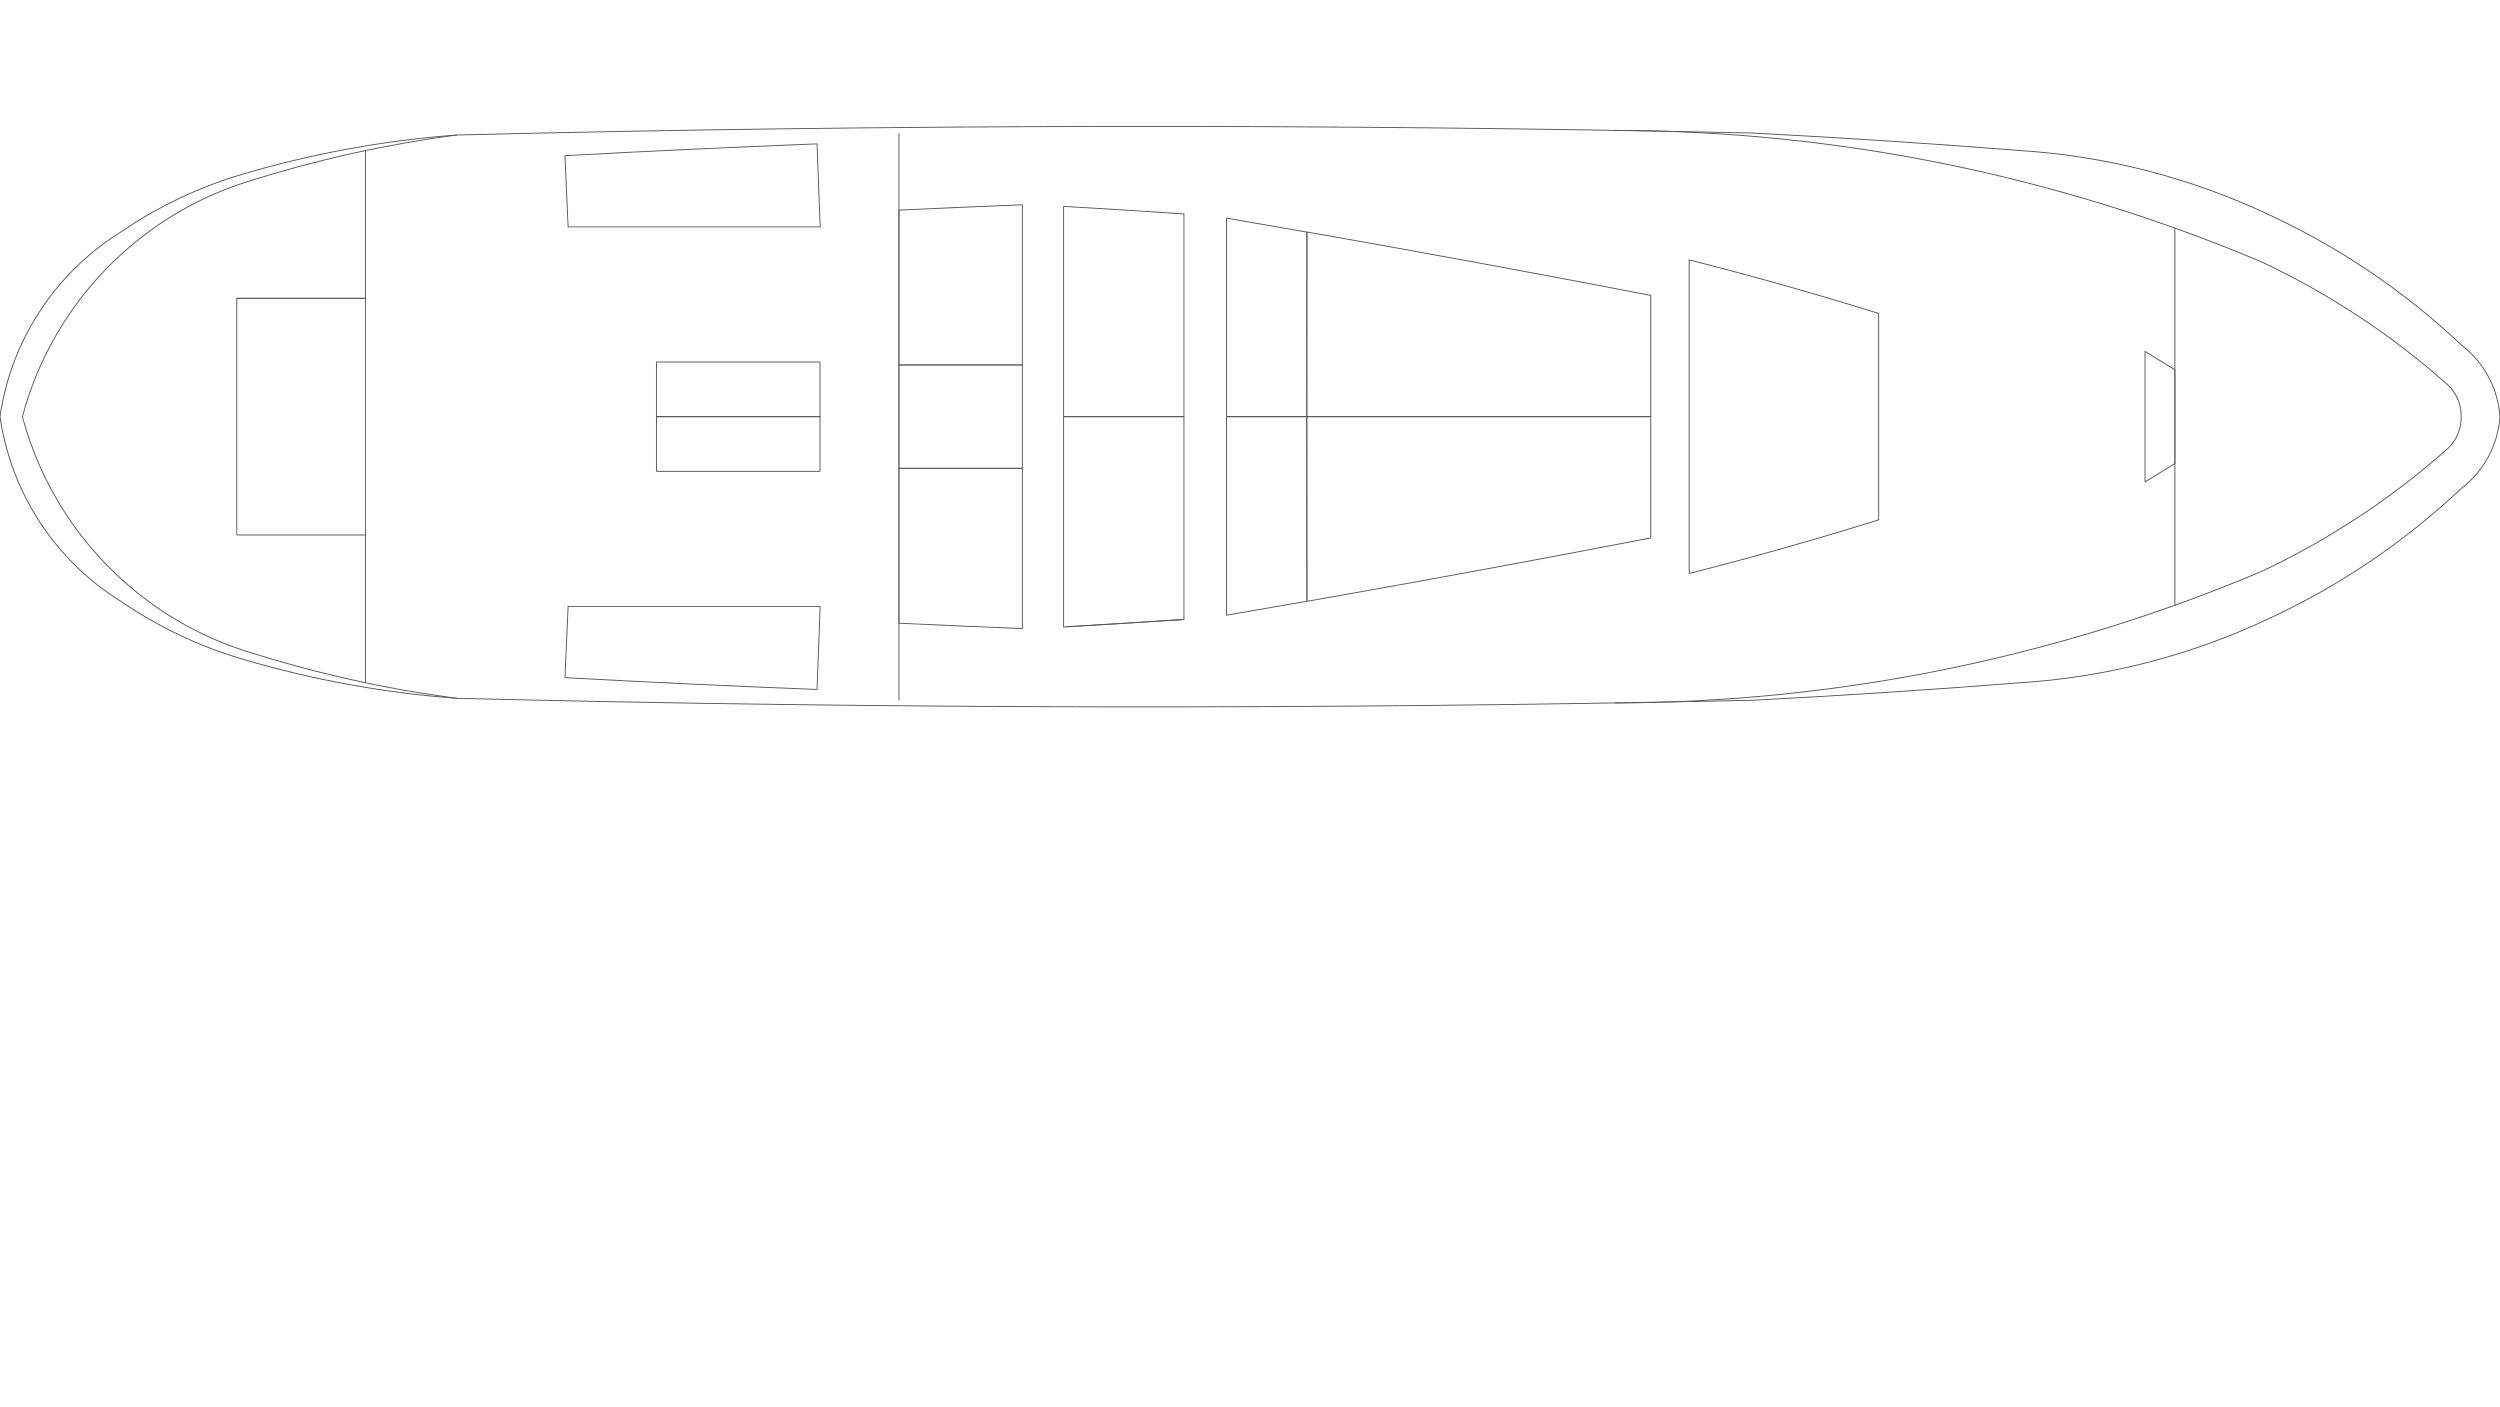
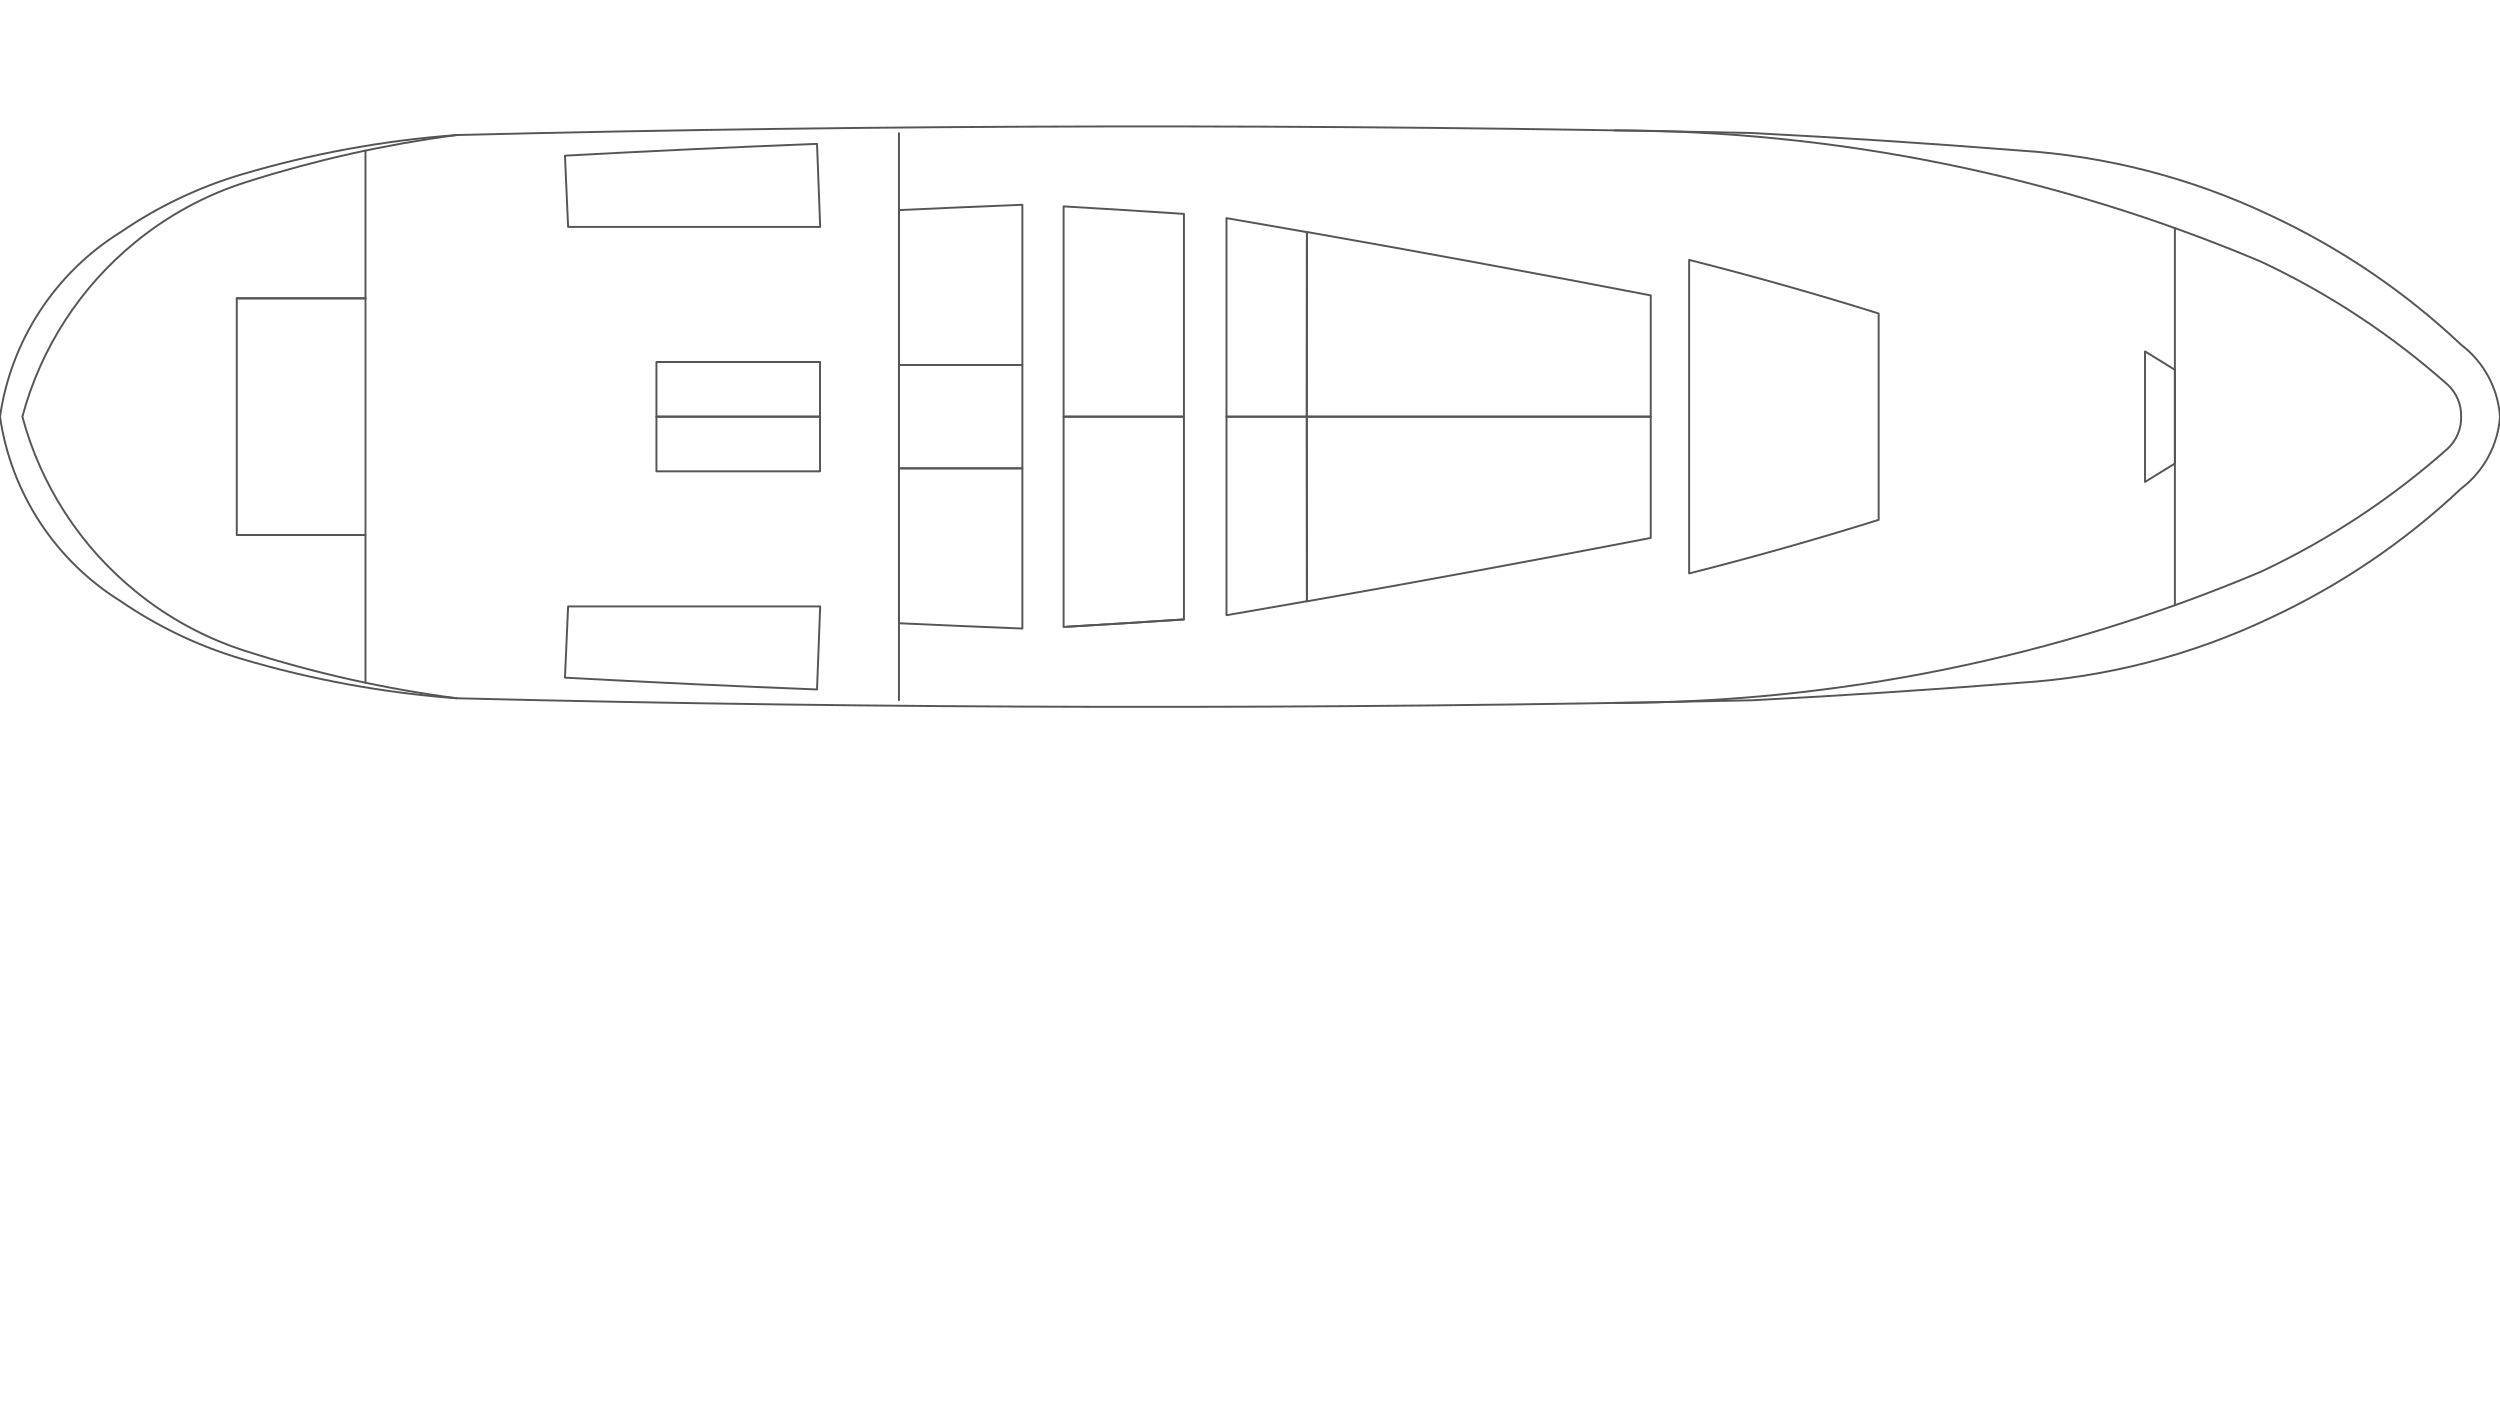
<svg xmlns="http://www.w3.org/2000/svg" version="1.1" id="TankObjects" x="0px" y="0px" width="820px" viewBox="0 220 1920 1080" style="enable-background:new 0 220 1920 1080;" xml:space="preserve">
  <g id="LWPOLYLINE">
-     <path style="fill:none;stroke:#555555;stroke-width:0.709;stroke-linecap:round;stroke-linejoin:round;stroke-miterlimit:10;" d="M350.65,323.73c-55.87,4.13-111.13,14.25-164.85,30.17c-33.15,9.83-64.55,24.79-93.06,44.33   C42.42,429.49,8.48,481.37,0,540c8.48,58.63,42.42,110.51,92.74,141.77c28.52,19.55,59.92,34.5,93.06,44.33   c53.71,15.92,108.98,26.03,164.85,30.17" />
+     <path style="fill:none;stroke:#555555;stroke-width:1.5;stroke-linecap:round;stroke-linejoin:round;stroke-miterlimit:10;" d="M350.65,323.73c-55.87,4.13-111.13,14.25-164.85,30.17c-33.15,9.83-64.55,24.79-93.06,44.33   C42.42,429.49,8.48,481.37,0,540c8.48,58.63,42.42,110.51,92.74,141.77c28.52,19.55,59.92,34.5,93.06,44.33   c53.71,15.92,108.98,26.03,164.85,30.17" />
  </g>
  <g id="LWPOLYLINE_00000058581308826886539120000011617269610956180361_">
-     <path style="fill:none;stroke:#555555;stroke-width:0.709;stroke-linecap:round;stroke-linejoin:round;stroke-miterlimit:10;" d="M1240.15,759.86c170.48-0.28,339.2-34.54,496.28-100.8c52.15-24.5,100.5-56.38,143.56-94.67   c6.69-6.32,10.39-15.19,10.17-24.39c0.22-9.2-3.47-18.07-10.17-24.39c-43.06-38.29-91.41-70.17-143.56-94.67   c-157.08-66.25-325.8-100.52-496.28-100.8" />
+     <path style="fill:none;stroke:#555555;stroke-width:1.5;stroke-linecap:round;stroke-linejoin:round;stroke-miterlimit:10;" d="M1240.15,759.86c170.48-0.28,339.2-34.54,496.28-100.8c52.15-24.5,100.5-56.38,143.56-94.67   c6.69-6.32,10.39-15.19,10.17-24.39c0.22-9.2-3.47-18.07-10.17-24.39c-43.06-38.29-91.41-70.17-143.56-94.67   c-157.08-66.25-325.8-100.52-496.28-100.8" />
  </g>
  <g id="LWPOLYLINE_00000049185583700971298810000000494918455400680377_">
-     <path style="fill:none;stroke:#555555;stroke-width:0.709;stroke-linecap:round;stroke-linejoin:round;stroke-miterlimit:10;" d="M1743.03,694.85c54.08-25.11,103.76-58.76,147.15-99.65c17.42-13.26,28.28-33.37,29.81-55.21   c-1.53-21.83-12.4-41.95-29.81-55.21c-43.39-40.89-93.08-74.54-147.15-99.65c-60.32-28.56-125.52-45.37-192.13-49.55   c-68.34-5.4-136.74-9.87-205.2-13.41c-331.65-7.25-663.43-6.73-995.06,1.54c-54.83,7.22-108.91,19.31-161.59,36.14   c-31.05,9.84-59.94,25.51-85.14,46.15C61.63,440.45,31.28,487.33,17.19,540c14.09,52.67,44.44,99.55,86.72,133.98   c25.2,20.64,54.09,36.3,85.14,46.15c52.68,16.83,106.76,28.93,161.59,36.14c331.63,8.28,663.41,8.79,995.06,1.54   c68.46-3.54,136.87-8.01,205.2-13.41C1617.51,740.23,1682.71,723.41,1743.03,694.85z" />
+     <path style="fill:none;stroke:#555555;stroke-width:1.5;stroke-linecap:round;stroke-linejoin:round;stroke-miterlimit:10;" d="M1743.03,694.85c54.08-25.11,103.76-58.76,147.15-99.65c17.42-13.26,28.28-33.37,29.81-55.21   c-1.53-21.83-12.4-41.95-29.81-55.21c-43.39-40.89-93.08-74.54-147.15-99.65c-60.32-28.56-125.52-45.37-192.13-49.55   c-68.34-5.4-136.74-9.87-205.2-13.41c-331.65-7.25-663.43-6.73-995.06,1.54c-54.83,7.22-108.91,19.31-161.59,36.14   c-31.05,9.84-59.94,25.51-85.14,46.15C61.63,440.45,31.28,487.33,17.19,540c14.09,52.67,44.44,99.55,86.72,133.98   c25.2,20.64,54.09,36.3,85.14,46.15c52.68,16.83,106.76,28.93,161.59,36.14c331.63,8.28,663.41,8.79,995.06,1.54   c68.46-3.54,136.87-8.01,205.2-13.41C1617.51,740.23,1682.71,723.41,1743.03,694.85z" />
  </g>
  <g id="LWPOLYLINE_00000182488011214419002030000012523529163317237633_">
-     <line style="fill:none;stroke:#555555;stroke-width:0.709;stroke-linecap:round;stroke-linejoin:round;stroke-miterlimit:10;" x1="280.68" y1="449.12" x2="181.84" y2="449.12" />
+     <line style="fill:none;stroke:#555555;stroke-width:1.5;stroke-linecap:round;stroke-linejoin:round;stroke-miterlimit:10;" x1="280.68" y1="449.12" x2="181.84" y2="449.12" />
  </g>
  <g id="LWPOLYLINE_00000011744854395037850180000010184801194537535918_">
-     <path style="fill:rgba(255, 255, 255, 0.1);stroke:#555555;stroke-width:0.709;stroke-linecap:round;stroke-linejoin:round;stroke-miterlimit:10;" d="M433.88,339.56l2.43,54.7H629.9l-2.43-63.77C562.92,333.01,498.38,336.04,433.88,339.56z" />
+     <path style="fill:rgba(255, 255, 255, 0.1);stroke:#555555;stroke-width:1.5;stroke-linecap:round;stroke-linejoin:round;stroke-miterlimit:10;" d="M433.88,339.56l2.43,54.7H629.9l-2.43-63.77C562.92,333.01,498.38,336.04,433.88,339.56z" />
  </g>
  <g id="LWPOLYLINE_00000152960313462614228700000004227186016475238324_">
-     <path style="fill:rgba(255, 255, 255, 0.1);stroke:#555555;stroke-width:0.709;stroke-linecap:round;stroke-linejoin:round;stroke-miterlimit:10;" d="M690.4,381.36V500.3h94.78V377.28C753.59,378.52,721.99,379.88,690.4,381.36" />
+     <path style="fill:rgba(255, 255, 255, 0.1);stroke:#555555;stroke-width:1.5;stroke-linecap:round;stroke-linejoin:round;stroke-miterlimit:10;" d="M690.4,381.36V500.3h94.78V377.28C753.59,378.52,721.99,379.88,690.4,381.36" />
  </g>
  <g id="LWPOLYLINE_00000062897798488382764560000018237005056494698141_">
-     <line style="fill:none;stroke:#555555;stroke-width:0.709;stroke-linecap:round;stroke-linejoin:round;stroke-miterlimit:10;" x1="280.68" y1="744.33" x2="280.68" y2="335.67" />
+     <line style="fill:none;stroke:#555555;stroke-width:1.5;stroke-linecap:round;stroke-linejoin:round;stroke-miterlimit:10;" x1="280.68" y1="744.33" x2="280.68" y2="335.67" />
  </g>
  <g id="LWPOLYLINE_00000018924820510351021490000013751632558574855326_">
-     <polyline style="fill: rgba(255, 255, 255, 0.1);stroke:#555555;stroke-width:0.709;stroke-linecap:round;stroke-linejoin:round;stroke-miterlimit:10;" points="280.68,630.88 181.84,630.88 181.84,449.12 280.68, 449.12 " />
+     <polyline style="fill: rgba(255, 255, 255, 0.1);stroke:#555555;stroke-width:1.5;stroke-linecap:round;stroke-linejoin:round;stroke-miterlimit:10;" points="280.68,630.88 181.84,630.88 181.84,449.12 280.68, 449.12 " />
  </g>
  <g id="LWPOLYLINE_00000143617622758410855490000016404319947897207467_">
-     <line style="fill:none;stroke:#555555;stroke-width:0.709;stroke-linecap:round;stroke-linejoin:round;stroke-miterlimit:10;" x1="690.4" y1="757.71" x2="690.4" y2="322.29" />
+     <line style="fill:none;stroke:#555555;stroke-width:1.5;stroke-linecap:round;stroke-linejoin:round;stroke-miterlimit:10;" x1="690.4" y1="757.71" x2="690.4" y2="322.29" />
  </g>
  <g id="LWPOLYLINE_00000109006417904145530330000011309817942201678498_">
-     <path style="fill:rgba(255, 255, 255, 0.1);stroke:#555555;stroke-width:0.709;stroke-linecap:round;stroke-linejoin:round;stroke-miterlimit:10;" d="M433.88,740.44l2.43-54.7H629.9l-2.43,63.77C562.92,746.99,498.38,743.96,433.88,740.44z" />
+     <path style="fill:rgba(255, 255, 255, 0.1);stroke:#555555;stroke-width:1.5;stroke-linecap:round;stroke-linejoin:round;stroke-miterlimit:10;" d="M433.88,740.44l2.43-54.7H629.9l-2.43,63.77C562.92,746.99,498.38,743.96,433.88,740.44z" />
  </g>
  <g id="LWPOLYLINE_00000039104610421203606360000014061792712377894295_">
-     <line style="fill:none;stroke:#555555;stroke-width:0.709;stroke-linecap:round;stroke-linejoin:round;stroke-miterlimit:10;" x1="1670.31" y1="684.82" x2="1670.31" y2="395.18" />
+     <line style="fill:none;stroke:#555555;stroke-width:1.5;stroke-linecap:round;stroke-linejoin:round;stroke-miterlimit:10;" x1="1670.31" y1="684.82" x2="1670.31" y2="395.18" />
  </g>
  <g id="LWPOLYLINE_00000152949534224553050500000016281294705268352168_">
-     <polyline style="fill:none;stroke:#555555;stroke-width:0.709;stroke-linecap:round;stroke-linejoin:round;stroke-miterlimit:10;" points="1670.31,504 1647.37,489.89 1647.37,590.11 1670.31,576 1670.31,504  " />
+     <polyline style="fill:none;stroke:#555555;stroke-width:1.5;stroke-linecap:round;stroke-linejoin:round;stroke-miterlimit:10;" points="1670.31,504 1647.37,489.89 1647.37,590.11 1670.31,576 1670.31,504  " />
  </g>
  <g id="LWPOLYLINE_00000005988483952197645570000015982733477475103886_">
-     <path style="fill:none;stroke:#555555;stroke-width:0.709;stroke-linecap:round;stroke-linejoin:round;stroke-miterlimit:10;" d="M909.25,695.73c-29.87,1.99-59.75,3.85-89.64,5.6" />
+     <path style="fill:none;stroke:#555555;stroke-width:1.5;stroke-linecap:round;stroke-linejoin:round;stroke-miterlimit:10;" d="M909.25,695.73c-29.87,1.99-59.75,3.85-89.64,5.6" />
  </g>
  <g id="LWPOLYLINE_00000133500675463592825100000003935535271851591327_">
-     <path style="fill:rgba(255, 255, 255, 0.1);stroke:#555555;stroke-width:0.709;stroke-linecap:round;stroke-linejoin:round;stroke-miterlimit:10;" d="M1297.26,419.6V660.4c48.89-12.38,97.42-26.11,145.55-41.16V460.77   C1394.69,445.71,1346.15,431.99,1297.26,419.6z" />
+     <path style="fill:rgba(255, 255, 255, 0.1);stroke:#555555;stroke-width:1.5;stroke-linecap:round;stroke-linejoin:round;stroke-miterlimit:10;" d="M1297.26,419.6V660.4c48.89-12.38,97.42-26.11,145.55-41.16V460.77   C1394.69,445.71,1346.15,431.99,1297.26,419.6z" />
  </g>
  <g id="LWPOLYLINE_00000175311297671359147640000000093949817597995916_">
-     <path style="fill:none;stroke:#555555;stroke-width:0.709;stroke-linecap:round;stroke-linejoin:round;stroke-miterlimit:10;" d="M816.85,378.51V540h92.41V384.27C878.46,382.22,847.66,380.31,816.85,378.51" />
+     <path style="fill:none;stroke:#555555;stroke-width:1.5;stroke-linecap:round;stroke-linejoin:round;stroke-miterlimit:10;" d="M816.85,378.51V540h92.41V384.27C878.46,382.22,847.66,380.31,816.85,378.51" />
  </g>
  <g id="LWPOLYLINE_00000049935039068790040840000012437081543838208700_">
-     <path style="fill: none;stroke:#555555;stroke-width:0.709;stroke-linecap:round;stroke-linejoin:round;stroke-miterlimit:10;" d="M816.85,701.49V540h92.41v155.73C878.46,697.78,847.66,699.69,816.85,701.49" />
+     <path style="fill: none;stroke:#555555;stroke-width:1.5;stroke-linecap:round;stroke-linejoin:round;stroke-miterlimit:10;" d="M816.85,701.49V540h92.41v155.73C878.46,697.78,847.66,699.69,816.85,701.49" />
  </g>
  <g id="LWPOLYLINE_00000119802320432982154890000009532094958387839124_">
-     <rect x="690.4" y="500.3" style="fill:rgba(255, 255, 255, 0.2);stroke:#555555;stroke-width:0.709;stroke-linecap:round;stroke-linejoin:round;stroke-miterlimit:10;" width="94.78" height="79.4" />
+     <rect x="690.4" y="500.3" style="fill:rgba(255, 255, 255, 0.2);stroke:#555555;stroke-width:1.5;stroke-linecap:round;stroke-linejoin:round;stroke-miterlimit:10;" width="94.78" height="79.4" />
  </g>
  <g id="LWPOLYLINE_00000114039605225131666480000016014610143107423923_">
-     <path style="fill:rgba(255, 255, 255, 0.1);stroke:#555555;stroke-width:0.709;stroke-linecap:round;stroke-linejoin:round;stroke-miterlimit:10;" d="M690.4,698.64V579.7h94.78v123.02C753.59,701.48,721.99,700.12,690.4,698.64" />
+     <path style="fill:rgba(255, 255, 255, 0.1);stroke:#555555;stroke-width:1.5;stroke-linecap:round;stroke-linejoin:round;stroke-miterlimit:10;" d="M690.4,698.64V579.7h94.78v123.02C753.59,701.48,721.99,700.12,690.4,698.64" />
  </g>
  <g id="LWPOLYLINE_00000029741714746755260880000016820267304783722382_">
-     <rect x="504.15" y="498.02" style="fill:none;stroke:#555555;stroke-width:0.709;stroke-linecap:round;stroke-linejoin:round;stroke-miterlimit:10;" width="125.62" height="41.98" />
+     <rect x="504.15" y="498.02" style="fill:none;stroke:#555555;stroke-width:1.5;stroke-linecap:round;stroke-linejoin:round;stroke-miterlimit:10;" width="125.62" height="41.98" />
  </g>
  <g id="LWPOLYLINE_00000127027303791137490210000016865146935335968416_">
-     <rect x="504.15" y="540" style="fill:none;stroke:#555555;stroke-width:0.709;stroke-linecap:round;stroke-linejoin:round;stroke-miterlimit:10;" width="125.62" height="41.98" />
+     <rect x="504.15" y="540" style="fill:none;stroke:#555555;stroke-width:1.5;stroke-linecap:round;stroke-linejoin:round;stroke-miterlimit:10;" width="125.62" height="41.98" />
  </g>
  <g id="LWPOLYLINE_00000163765605952788898590000013289805808596025278_">
-     <path style="fill:rgba(255, 255, 255, 0.1);stroke:#555555;stroke-width:0.709;stroke-linecap:round;stroke-linejoin:round;stroke-miterlimit:10;" d="M1003.62,540h264.15v93.13c-87.89,16.96-175.91,33.19-264.07,48.7L1003.62,540z" />
+     <path style="fill:rgba(255, 255, 255, 0.1);stroke:#555555;stroke-width:1.5;stroke-linecap:round;stroke-linejoin:round;stroke-miterlimit:10;" d="M1003.62,540h264.15v93.13c-87.89,16.96-175.91,33.19-264.07,48.7L1003.62,540z" />
  </g>
  <g id="LWPOLYLINE_00000054962805500464339260000008291235703486827670_">
-     <path style="fill:none;stroke:#555555;stroke-width:0.709;stroke-linecap:round;stroke-linejoin:round;stroke-miterlimit:10;" d="M941.95,539.9v152.58c20.59-3.54,41.18-7.12,61.76-10.74l-0.08-141.83H941.95z" />
+     <path style="fill:none;stroke:#555555;stroke-width:1.5;stroke-linecap:round;stroke-linejoin:round;stroke-miterlimit:10;" d="M941.95,539.9v152.58c20.59-3.54,41.18-7.12,61.76-10.74l-0.08-141.83H941.95z" />
  </g>
  <g id="LWPOLYLINE_00000144313933576075809540000010356078307808114870_">
-     <path style="fill:rgba(255, 255, 255, 0.1);stroke:#555555;stroke-width:0.709;stroke-linecap:round;stroke-linejoin:round;stroke-miterlimit:10;" d="M1003.62,540h264.15v-93.13c-87.89-16.96-175.91-33.19-264.07-48.7L1003.62,540z" />
+     <path style="fill:rgba(255, 255, 255, 0.1);stroke:#555555;stroke-width:1.5;stroke-linecap:round;stroke-linejoin:round;stroke-miterlimit:10;" d="M1003.62,540h264.15v-93.13c-87.89-16.96-175.91-33.19-264.07-48.7L1003.62,540z" />
  </g>
  <g id="LWPOLYLINE_00000118397383518949087860000015767441102336915892_">
-     <path style="fill:none;stroke:#555555;stroke-width:0.709;stroke-linecap:round;stroke-linejoin:round;stroke-miterlimit:10;" d="M941.95,540.1V387.53c20.59,3.54,41.18,7.12,61.76,10.74l-0.08,141.83H941.95z" />
+     <path style="fill:none;stroke:#555555;stroke-width:1.5;stroke-linecap:round;stroke-linejoin:round;stroke-miterlimit:10;" d="M941.95,540.1V387.53c20.59,3.54,41.18,7.12,61.76,10.74l-0.08,141.83H941.95z" />
  </g>
</svg>
